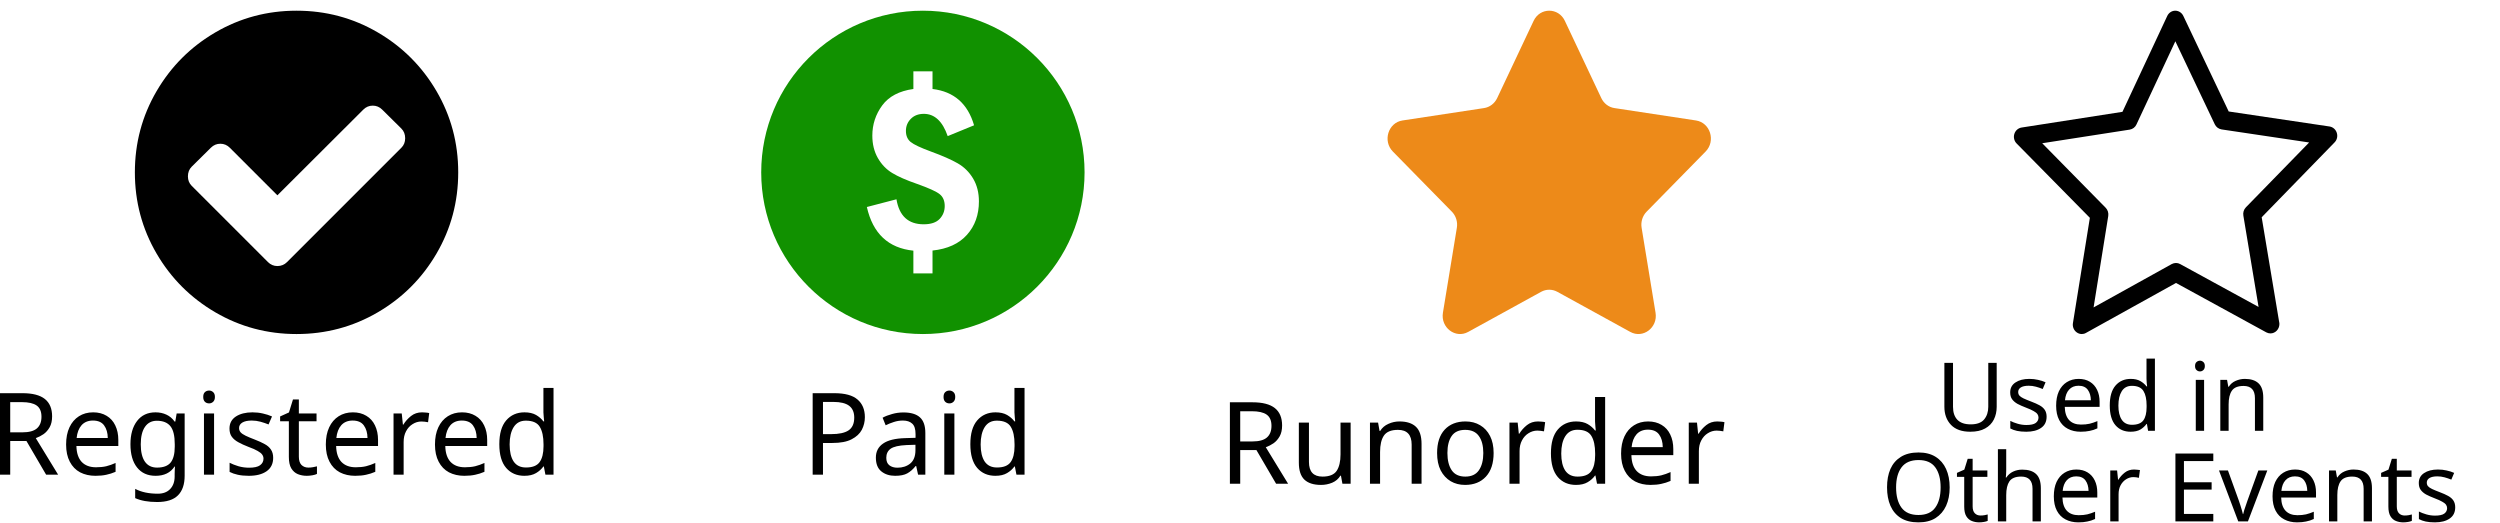
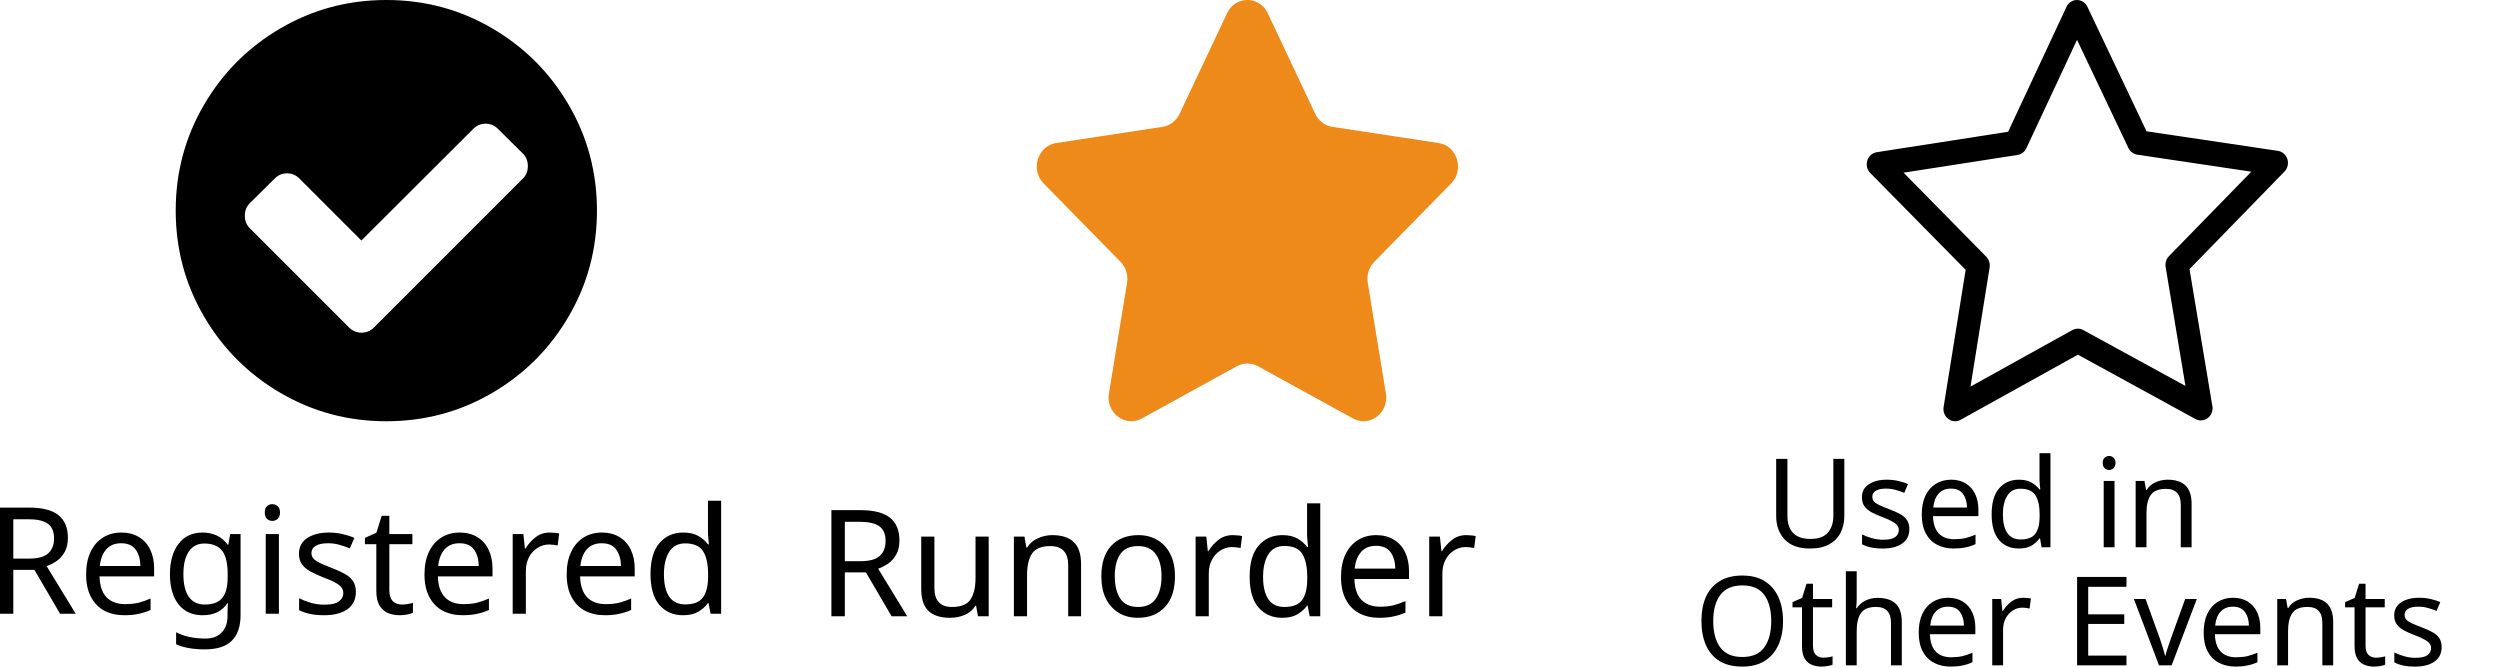
- <svg xmlns="http://www.w3.org/2000/svg" width="371.118mm" height="77.615mm" viewBox="0 0 371.118 77.615" version="1.1" id="svg8">
+ <svg xmlns="http://www.w3.org/2000/svg" width="284.865mm" height="76.028mm" viewBox="0 0 284.865 76.028" version="1.1" id="svg8">
  <defs id="defs2" />
-   <g id="layer1" transform="translate(42.79398,50.67544)">
+   <g id="layer1" transform="translate(42.79398,49.08794)">
    <g id="g3798" transform="matrix(0.1094561,0,0,0.1094556,-22.77275,-49.08794)">
      <g id="g3742">
        <path id="path3740" d="M 409.133,109.203 C 389.525,75.611 362.928,49.014 329.335,29.407 295.736,9.801 259.058,0 219.273,0 179.492,0 142.803,9.801 109.21,29.407 75.615,49.011 49.018,75.608 29.41,109.203 9.801,142.8 0,179.489 0,219.267 c 0,39.78 9.804,76.463 29.407,110.062 19.607,33.592 46.204,60.189 79.799,79.798 33.597,19.605 70.283,29.407 110.063,29.407 39.78,0 76.47,-9.802 110.065,-29.407 33.593,-19.602 60.189,-46.206 79.795,-79.798 19.603,-33.596 29.403,-70.284 29.403,-110.062 0.001,-39.782 -9.8,-76.472 -29.399,-110.064 z m -47.688,76.66 -155.025,155.026 c -3.617,3.62 -7.992,5.428 -13.134,5.428 -4.948,0 -9.229,-1.808 -12.847,-5.428 L 77.083,237.539 c -3.422,-3.429 -5.137,-7.703 -5.137,-12.847 0,-5.328 1.709,-9.709 5.137,-13.136 l 25.981,-25.693 c 3.621,-3.616 7.898,-5.424 12.85,-5.424 4.952,0 9.235,1.809 12.85,5.424 l 64.525,64.523 116.485,-116.199 c 3.617,-3.617 7.898,-5.426 12.847,-5.426 4.945,0 9.233,1.809 12.847,5.426 l 25.981,25.697 c 3.432,3.424 5.14,7.801 5.14,13.129 0,5.141 -1.708,9.424 -5.144,12.85 z" />
      </g>
      <g id="g3744" />
      <g id="g3746" />
      <g id="g3748" />
      <g id="g3750" />
      <g id="g3752" />
      <g id="g3754" />
      <g id="g3756" />
      <g id="g3758" />
      <g id="g3760" />
      <g id="g3762" />
      <g id="g3764" />
      <g id="g3766" />
      <g id="g3768" />
      <g id="g3770" />
      <g id="g3772" />
    </g>
-     <g id="g3899" transform="matrix(0.09375,0,0,0.09375,70.20643,-49.08794)">
-       <g id="g3843">
-         <path id="path3841" d="M 256,0 C 114.625,0 0,114.625 0,256 0,397.375 114.625,512 256,512 397.406,512 512,397.375 512,256 512,114.625 397.406,0 256,0 Z m 69.812,354.844 c -12.594,14.125 -30.78,22.438 -54.562,24.938 V 416 h -30.313 v -36.031 c -39.656,-4.062 -64.188,-27.125 -73.656,-69.125 l 46.875,-12.219 c 4.344,26.406 18.719,39.594 43.125,39.594 11.406,0 19.844,-2.812 25.219,-8.469 5.375,-5.657 8.062,-12.469 8.062,-20.469 0,-8.281 -2.688,-14.563 -8.062,-18.813 -5.375,-4.28 -17.344,-9.688 -35.875,-16.25 -16.656,-5.78 -29.688,-11.469 -39.063,-17.155 -9.375,-5.625 -17,-13.531 -22.844,-23.688 -5.844,-10.188 -8.781,-22.063 -8.781,-35.563 0,-17.719 5.25,-33.688 15.688,-47.875 10.438,-14.156 26.875,-22.813 49.313,-25.969 V 96 h 30.313 v 27.969 c 33.875,4.063 55.813,23.219 65.781,57.5 l -41.75,17.125 c -8.156,-23.5 -20.72,-35.25 -37.781,-35.25 -8.563,0 -15.438,2.625 -20.594,7.875 -5.188,5.25 -7.781,11.625 -7.781,19.094 0,7.625 2.5,13.469 7.5,17.563 4.969,4.063 15.688,9.094 32.063,15.125 18,6.563 32.125,12.781 42.344,18.625 10.25,5.844 18.406,13.938 24.531,24.219 6.094,10.313 9.155,22.345 9.155,36.126 0,21.154 -6.313,38.779 -18.907,52.873 z" style="fill:#119100" />
-       </g>
-       <g id="g3845" />
-       <g id="g3847" />
-       <g id="g3849" />
-       <g id="g3851" />
-       <g id="g3853" />
-       <g id="g3855" />
-       <g id="g3857" />
-       <g id="g3859" />
-       <g id="g3861" />
-       <g id="g3863" />
-       <g id="g3865" />
-       <g id="g3867" />
-       <g id="g3869" />
-       <g id="g3871" />
-       <g id="g3873" />
-     </g>
-     <g id="g4148" transform="matrix(1.001256,0,0,1.04697,163.185,-50.18385)">
+     <g id="g4148" transform="matrix(1.001256,0,0,1.04697,75.3429,-50.18385)">
      <path id="path4093" d="m 26.285,2.486 5.407,10.956 c 0.376,0.762 1.103,1.29 1.944,1.412 l 12.091,1.757 c 2.118,0.308 2.963,2.91 1.431,4.403 l -8.749,8.528 c -0.608,0.593 -0.886,1.448 -0.742,2.285 l 2.065,12.042 c 0.362,2.109 -1.852,3.717 -3.746,2.722 L 25.172,40.906 c -0.752,-0.395 -1.651,-0.395 -2.403,0 L 11.955,46.591 C 10.061,47.587 7.847,45.978 8.209,43.869 L 10.274,31.827 C 10.418,30.99 10.14,30.135 9.532,29.542 L 0.783,21.014 C -0.749,19.52 0.096,16.918 2.214,16.611 l 12.091,-1.757 c 0.841,-0.122 1.568,-0.65 1.944,-1.412 L 21.656,2.486 c 0.946,-1.919 3.682,-1.919 4.629,0 z" style="fill:#ed8a19" />
      <g id="g4095" />
      <g id="g4097" />
      <g id="g4099" />
      <g id="g4101" />
      <g id="g4103" />
      <g id="g4105" />
      <g id="g4107" />
      <g id="g4109" />
      <g id="g4111" />
      <g id="g4113" />
      <g id="g4115" />
      <g id="g4117" />
      <g id="g4119" />
      <g id="g4121" />
      <g id="g4123" />
    </g>
-     <g id="g4000" transform="matrix(0.09851763,0,0,0.1031814,256.1648,-50.22407)">
+     <g id="g4000" transform="matrix(0.09851763,0,0,0.1031814,169.9101,-50.22407)">
      <g id="g3944">
        <path id="path3942" d="m 486.554,186.811 c -1.6,-4.9 -5.8,-8.4 -10.9,-9.2 l -152,-21.6 -68.4,-137.5 c -2.3,-4.6 -7,-7.5 -12.1,-7.5 v 0 c -5.1,0 -9.8,2.9 -12.1,7.6 l -67.5,137.9 -152,22.6 c -5.1,0.8 -9.3,4.3 -10.9,9.2 -1.6,4.9 -0.2,10.3 3.5,13.8 l 110.3,106.9 -25.5,151.4 c -0.9,5.1 1.2,10.2 5.4,13.2 2.3,1.7 5.1,2.6 7.9,2.6 2.2,0 4.3,-0.5 6.3,-1.6 l 135.7,-71.9 136.1,71.1 c 2,1 4.1,1.5 6.2,1.5 v 0 c 7.4,0 13.5,-6.1 13.5,-13.5 0,-1.1 -0.1,-2.1 -0.4,-3.1 l -26.3,-150.5 109.6,-107.5 c 3.9,-3.6 5.2,-9 3.6,-13.9 z m -137,107.1 c -3.2,3.1 -4.6,7.6 -3.8,12 l 22.9,131.3 -118.2,-61.7 c -3.9,-2.1 -8.6,-2 -12.6,0 l -117.8,62.4 22.1,-131.5 c 0.7,-4.4 -0.7,-8.8 -3.9,-11.9 l -95.6,-92.8 131.9,-19.6 c 4.4,-0.7 8.2,-3.4 10.1,-7.4 l 58.6,-119.7 59.4,119.4 c 2,4 5.8,6.7 10.2,7.4 l 132,18.8 z" />
      </g>
      <g id="g3946" />
      <g id="g3948" />
      <g id="g3950" />
      <g id="g3952" />
      <g id="g3954" />
      <g id="g3956" />
      <g id="g3958" />
      <g id="g3960" />
      <g id="g3962" />
      <g id="g3964" />
      <g id="g3966" />
      <g id="g3968" />
      <g id="g3970" />
      <g id="g3972" />
      <g id="g3974" />
    </g>
-     <text xml:space="preserve" style="font-style:normal;font-variant:normal;font-weight:normal;font-stretch:normal;font-size:16.933px;line-height:1.25;font-family:sans-serif;-inkscape-font-specification:'sans-serif, Normal';font-variant-ligatures:normal;font-variant-caps:normal;font-variant-numeric:normal;font-feature-settings:normal;text-align:start;letter-spacing:0px;word-spacing:0px;writing-mode:lr-tb;text-anchor:start;fill:#000000;fill-opacity:1;stroke:none;stroke-width:0.265" x="-44.448" y="19.783" id="text3791">
-       <tspan id="tspan3789" x="-44.448" y="19.783" style="font-style:normal;font-variant:normal;font-weight:normal;font-stretch:normal;font-size:16.933px;font-family:sans-serif;-inkscape-font-specification:'sans-serif, Normal';font-variant-ligatures:normal;font-variant-caps:normal;font-variant-numeric:normal;font-feature-settings:normal;text-align:start;writing-mode:lr-tb;text-anchor:start;stroke-width:0.265">Registered</tspan>
+     <text xml:space="preserve" style="font-style:normal;font-variant:normal;font-weight:normal;font-stretch:normal;font-size:16.933px;line-height:1.25;font-family:sans-serif;-inkscape-font-specification:'sans-serif, Normal';font-variant-ligatures:normal;font-variant-caps:normal;font-variant-numeric:normal;font-feature-settings:normal;text-align:start;letter-spacing:0px;word-spacing:0px;writing-mode:lr-tb;text-anchor:start;fill:#000000;fill-opacity:1;stroke:none;stroke-width:0.265" x="-44.448" y="20.842" id="text3791">
+       <tspan id="tspan3789" x="-44.448" y="20.842" style="font-style:normal;font-variant:normal;font-weight:normal;font-stretch:normal;font-size:16.933px;font-family:sans-serif;-inkscape-font-specification:'sans-serif, Normal';font-variant-ligatures:normal;font-variant-caps:normal;font-variant-numeric:normal;font-feature-settings:normal;text-align:start;writing-mode:lr-tb;text-anchor:start;stroke-width:0.265">Registered</tspan>
    </text>
-     <text xml:space="preserve" style="font-style:normal;font-variant:normal;font-weight:normal;font-stretch:normal;font-size:16.933px;line-height:1.25;font-family:sans-serif;-inkscape-font-specification:'sans-serif, Normal';font-variant-ligatures:normal;font-variant-caps:normal;font-variant-numeric:normal;font-feature-settings:normal;text-align:start;letter-spacing:0px;word-spacing:0px;writing-mode:lr-tb;text-anchor:start;fill:#000000;fill-opacity:1;stroke:none;stroke-width:0.265" x="76.202" y="19.783" id="text3795">
-       <tspan id="tspan3793" x="76.202" y="19.783" style="font-style:normal;font-variant:normal;font-weight:normal;font-stretch:normal;font-size:16.933px;font-family:sans-serif;-inkscape-font-specification:'sans-serif, Normal';font-variant-ligatures:normal;font-variant-caps:normal;font-variant-numeric:normal;font-feature-settings:normal;text-align:start;writing-mode:lr-tb;text-anchor:start;stroke-width:0.265">Paid</tspan>
+     <text xml:space="preserve" style="font-style:normal;font-variant:normal;font-weight:normal;font-stretch:normal;font-size:16.933px;line-height:1.25;font-family:sans-serif;-inkscape-font-specification:'sans-serif, Normal';font-variant-ligatures:normal;font-variant-caps:normal;font-variant-numeric:normal;font-feature-settings:normal;text-align:start;letter-spacing:0px;word-spacing:0px;writing-mode:lr-tb;text-anchor:start;fill:#000000;fill-opacity:1;stroke:none;stroke-width:0.265" x="194.204" y="13.271" id="text3799">
+       <tspan x="194.204" y="13.271" style="font-style:normal;font-variant:normal;font-weight:normal;font-stretch:normal;font-size:14.111px;font-family:sans-serif;-inkscape-font-specification:'sans-serif, Normal';font-variant-ligatures:normal;font-variant-caps:normal;font-variant-numeric:normal;font-feature-settings:normal;text-align:center;writing-mode:lr-tb;baseline-shift:baseline;text-anchor:middle;stroke-width:0.265" id="tspan3805">Used in</tspan>
    </text>
-     <text xml:space="preserve" style="font-style:normal;font-variant:normal;font-weight:normal;font-stretch:normal;font-size:16.933px;line-height:1.25;font-family:sans-serif;-inkscape-font-specification:'sans-serif, Normal';font-variant-ligatures:normal;font-variant-caps:normal;font-variant-numeric:normal;font-feature-settings:normal;text-align:start;letter-spacing:0px;word-spacing:0px;writing-mode:lr-tb;text-anchor:start;fill:#000000;fill-opacity:1;stroke:none;stroke-width:0.265" x="280.457" y="13.271" id="text3799">
-       <tspan x="280.457" y="13.271" style="font-style:normal;font-variant:normal;font-weight:normal;font-stretch:normal;font-size:14.111px;font-family:sans-serif;-inkscape-font-specification:'sans-serif, Normal';font-variant-ligatures:normal;font-variant-caps:normal;font-variant-numeric:normal;font-feature-settings:normal;text-align:center;writing-mode:lr-tb;baseline-shift:baseline;text-anchor:middle;stroke-width:0.265" id="tspan3805">Used in</tspan>
+     <text xml:space="preserve" style="font-style:normal;font-variant:normal;font-weight:normal;font-stretch:normal;font-size:16.933px;line-height:1.25;font-family:sans-serif;-inkscape-font-specification:'sans-serif, Normal';font-variant-ligatures:normal;font-variant-caps:normal;font-variant-numeric:normal;font-feature-settings:normal;text-align:start;letter-spacing:0px;word-spacing:0px;writing-mode:lr-tb;text-anchor:start;fill:#000000;fill-opacity:1;stroke:none;stroke-width:0.265" x="98.964" y="21.136" id="text3803">
+       <tspan x="98.964" y="21.136" style="font-style:normal;font-variant:normal;font-weight:normal;font-stretch:normal;font-size:16.933px;font-family:sans-serif;-inkscape-font-specification:'sans-serif, Normal';font-variant-ligatures:normal;font-variant-caps:normal;font-variant-numeric:normal;font-feature-settings:normal;text-align:center;writing-mode:lr-tb;text-anchor:middle;stroke-width:0.265" id="tspan3807">Runorder</tspan>
    </text>
-     <text xml:space="preserve" style="font-style:normal;font-variant:normal;font-weight:normal;font-stretch:normal;font-size:16.933px;line-height:1.25;font-family:sans-serif;-inkscape-font-specification:'sans-serif, Normal';font-variant-ligatures:normal;font-variant-caps:normal;font-variant-numeric:normal;font-feature-settings:normal;text-align:start;letter-spacing:0px;word-spacing:0px;writing-mode:lr-tb;text-anchor:start;fill:#000000;fill-opacity:1;stroke:none;stroke-width:0.265" x="186.805" y="21.136" id="text3803">
-       <tspan x="186.805" y="21.136" style="font-style:normal;font-variant:normal;font-weight:normal;font-stretch:normal;font-size:16.933px;font-family:sans-serif;-inkscape-font-specification:'sans-serif, Normal';font-variant-ligatures:normal;font-variant-caps:normal;font-variant-numeric:normal;font-feature-settings:normal;text-align:center;writing-mode:lr-tb;text-anchor:middle;stroke-width:0.265" id="tspan3807">Runorder</tspan>
-     </text>
-     <text xml:space="preserve" style="font-style:normal;font-weight:normal;font-size:10.583px;line-height:1.25;font-family:sans-serif;letter-spacing:0px;word-spacing:0px;fill:#000000;fill-opacity:1;stroke:none;stroke-width:0.265" x="236.471" y="26.726" id="text3813">
-       <tspan id="tspan3811" x="236.471" y="26.726" style="font-size:14.111px;stroke-width:0.265">Other Events</tspan>
+     <text xml:space="preserve" style="font-style:normal;font-weight:normal;font-size:10.583px;line-height:1.25;font-family:sans-serif;letter-spacing:0px;word-spacing:0px;fill:#000000;fill-opacity:1;stroke:none;stroke-width:0.265" x="150.218" y="26.726" id="text3813">
+       <tspan id="tspan3811" x="150.218" y="26.726" style="font-size:14.111px;stroke-width:0.265">Other Events</tspan>
    </text>
  </g>
</svg>
